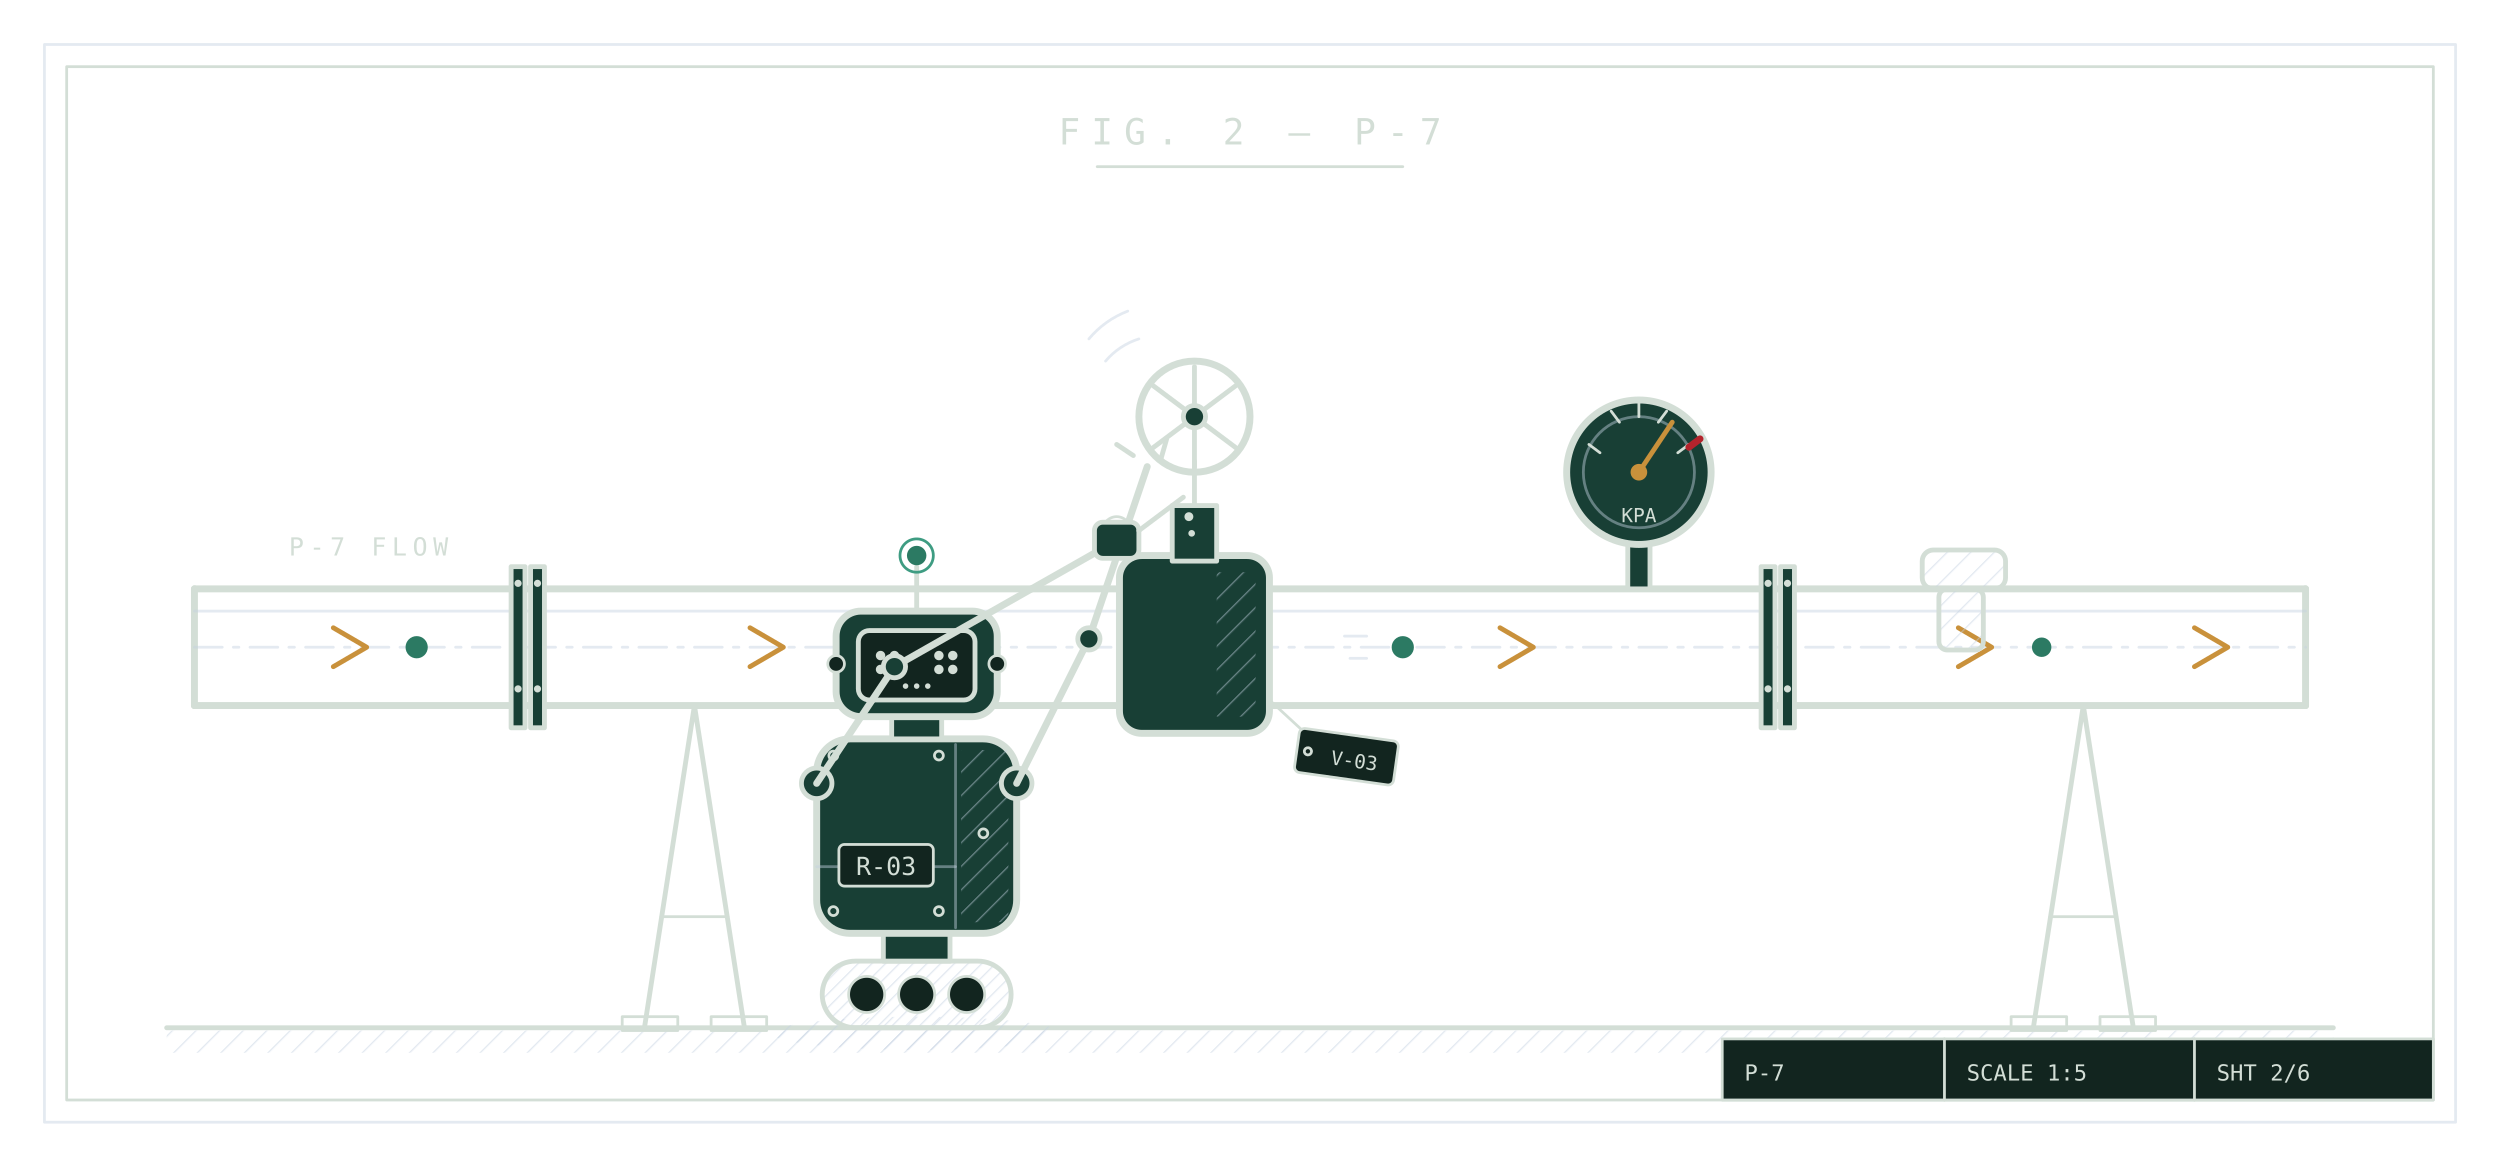
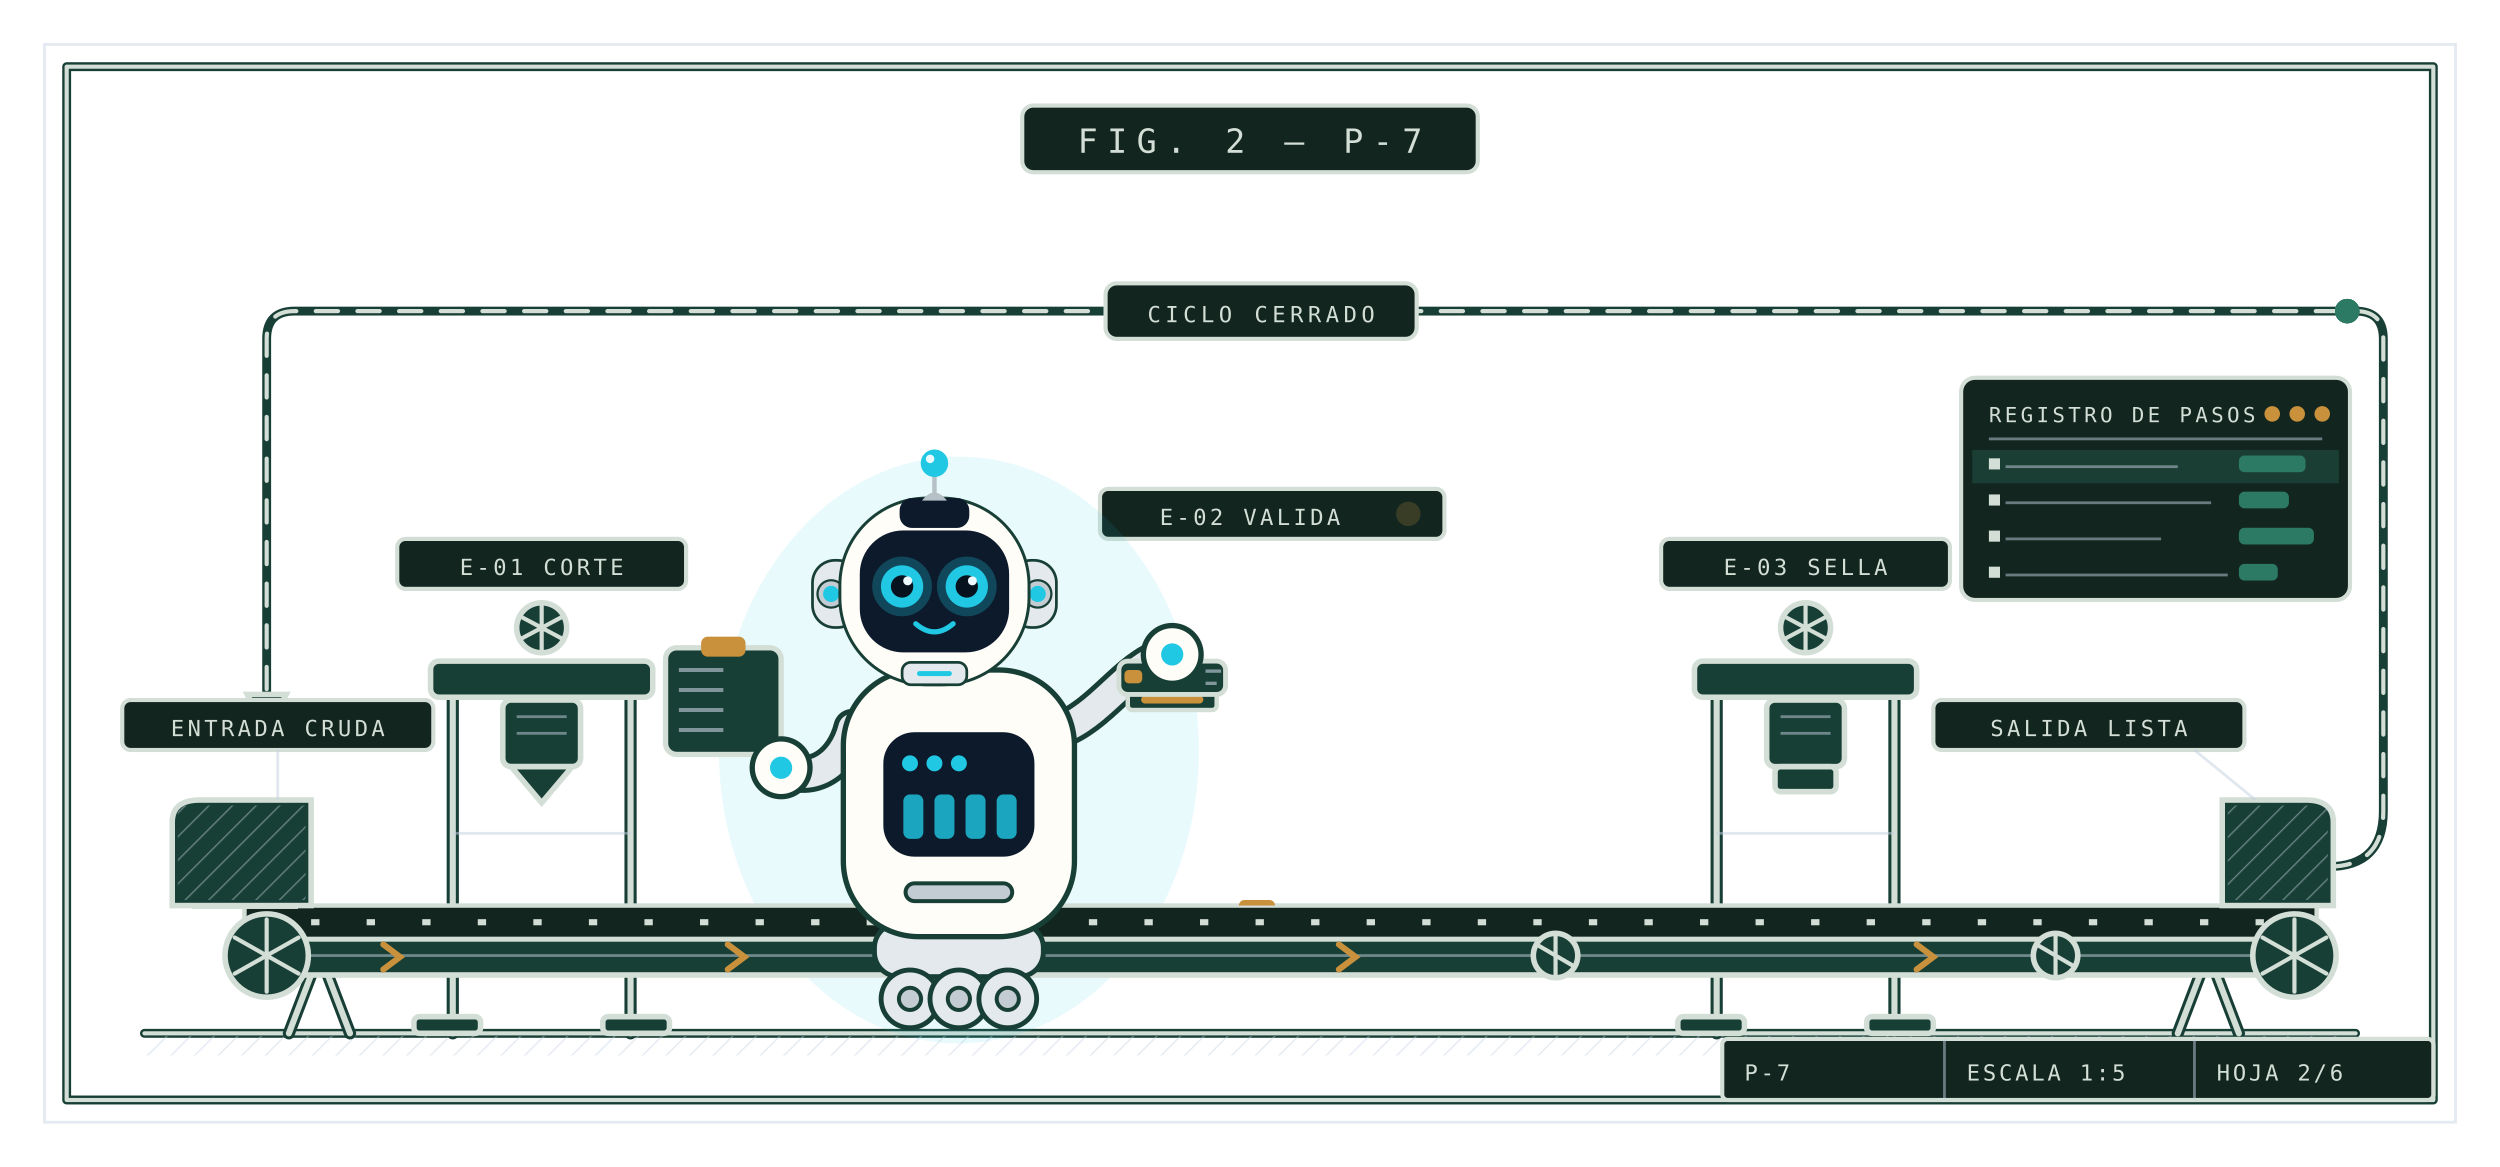
<svg xmlns="http://www.w3.org/2000/svg" viewBox="0 0 900 420">
  <style>
-     @keyframes p7-pulse{0%,100%{opacity:.35}50%{opacity:1}}
-     @keyframes p7-flow{0%{transform:translateX(0);opacity:0}12%{opacity:1}84%{opacity:1}100%{transform:translateX(58px);opacity:0}}
-     @keyframes p7-spin{to{transform:rotate(360deg)}}
-     @keyframes p7-wobble{0%,100%{transform:rotate(-6deg)}50%{transform:rotate(6deg)}}
-     .ill-live{animation:p7-pulse 2.4s ease-in-out infinite}
-     .p7-dot{animation:p7-flow 4.5s linear infinite}
-     .p7-d2{animation-delay:1.1s}
-     .p7-d3{animation-delay:2.2s}
-     .p7-d4{animation-delay:3.4s}
-     .p7-wheel{transform-box:fill-box;transform-origin:50% 50%;animation:p7-spin 10s linear infinite}
-     .p7-needle{transform-box:fill-box;transform-origin:0% 100%;animation:p7-wobble 2.8s ease-in-out infinite}
-     @media (prefers-reduced-motion: reduce){*{animation:none !important}}
+     .t{font-family:ui-monospace,'IBM Plex Mono',Menlo,monospace;fill:#D3DED6;stroke:none}
+     .mass{fill:#183F35;stroke:#D3DED6;stroke-width:2}
+     .deep{fill:#12251F;stroke:#D3DED6;stroke-width:1.5}
+     .od{fill:none;stroke:#183F35;stroke-linecap:round;stroke-linejoin:round}
+     .ol{fill:none;stroke:#D3DED6;stroke-linecap:round;stroke-linejoin:round}
+     .d4{stroke-width:6}  .l4{stroke-width:3.2}
+     .d3{stroke-width:4.4}.l3{stroke-width:2.2}
+     .d2{stroke-width:3.2}.l2{stroke-width:1.5}
+     .hair{fill:none;stroke:rgba(196,209,224,.5);stroke-width:1}
+     .ocre{fill:#C9913B}
+     .pc{fill:#12251F;stroke:#D3DED6;stroke-width:2}
+ 
+     .tread{fill:none;stroke:#D3DED6;stroke-width:2.2;stroke-dasharray:3 17;
+            animation:beltRun .432s linear infinite}
+     @keyframes beltRun{to{stroke-dashoffset:-20}}
+ 
+     .rollA{animation:spin 1.77s linear infinite}
+     .rollB{animation:spin 1.09s linear infinite}
+     .rollC{animation:spin 7s linear infinite}
+     .rollD{animation:spin 9s linear infinite reverse}
+     @keyframes spin{to{transform:rotate(360deg)}}
+ 
+     .pz{animation:pieceRun 16s linear infinite}
+     .p1{animation-delay:0s} .p2{animation-delay:-4s} .p4{animation-delay:-12s}
+     .p3{animation:pieceHold 16s linear infinite;animation-delay:-8s}
+     @keyframes pieceRun{
+       0%{transform:translateX(0);opacity:0}
+       3%{opacity:1}
+       95%{opacity:1}
+       99%,100%{transform:translateX(740px);opacity:0}
+     }
+     @keyframes pieceHold{
+       0%{transform:translate(0px,0px);opacity:0}
+       3%{opacity:1}
+       45.9%,60%{transform:translate(340px,0px);opacity:1}
+       66%{transform:translate(346px,-34px);opacity:0}
+       100%{transform:translate(346px,-34px);opacity:0}
+     }
+ 
+     .st{opacity:0;animation-duration:16s;animation-iteration-count:infinite;
+         animation-timing-function:linear}
+     .sA{opacity:1;animation-name:kA} .sB{animation-name:kB}
+     .sC{animation-name:kC} .sD{animation-name:kD} .sE{animation-name:kE}
+     .p1 .st{animation-delay:0s} .p2 .st{animation-delay:-4s}
+     .p3 .st{animation-delay:-8s} .p4 .st{animation-delay:-12s}
+     @keyframes kA{0%,14.1%{opacity:1} 14.3%,100%{opacity:0}}
+     @keyframes kB{0%,14.1%{opacity:0} 14.3%,45.8%{opacity:1} 46%,100%{opacity:0}}
+     @keyframes kC{0%,45.8%{opacity:0} 46%,75.5%{opacity:1} 75.7%,100%{opacity:0}}
+     @keyframes kD{0%,75.5%{opacity:0} 75.7%,100%{opacity:1}}
+     @keyframes kE{0%,45.8%{opacity:0} 46%,100%{opacity:1}}
+ 
+     .head1{animation:stnPress 4s cubic-bezier(.35,0,.2,1) infinite;animation-delay:1.07s}
+     @keyframes stnPress{
+       0%,18%{transform:translateY(0)}
+       27%{transform:translateY(10px)}
+       34%{transform:translateY(10px)}
+       48%,100%{transform:translateY(0)}
+     }
+     .head3{animation:stn3Press 16s cubic-bezier(.35,0,.2,1) infinite;animation-delay:-.392s}
+     @keyframes stn3Press{
+       0%{transform:translateY(0)}
+       2.2%{transform:translateY(10px)}
+       3.9%{transform:translateY(10px)}
+       6.5%,48.7%{transform:translateY(0)}
+       52.2%{transform:translateY(10px)}
+       53.9%{transform:translateY(10px)}
+       56.5%,73.7%{transform:translateY(0)}
+       77.2%{transform:translateY(10px)}
+       78.9%{transform:translateY(10px)}
+       81.5%,100%{transform:translateY(0)}
+     }
+ 
+     .flash{opacity:0;transform-origin:430px 302px;
+            animation:kFlash 4s ease-out infinite;animation-delay:2.14s}
+     @keyframes kFlash{
+       0%,26%{opacity:0;transform:scale(.45)}
+       30%{opacity:.95;transform:scale(.8)}
+       48%,100%{opacity:0;transform:scale(1.35)}
+     }
+ 
+     .paddle{transform:translateY(28px);animation:kPad 16s cubic-bezier(.4,0,.2,1) infinite;
+             animation-delay:-8s}
+     @keyframes kPad{
+       0%,42%{transform:translateY(28px)}
+       46%,62%{transform:translateY(0)}
+       67%,100%{transform:translateY(28px)}
+     }
+     .beacon{animation:kBeacon 16s ease-in-out infinite;animation-delay:-8s;opacity:.22}
+     @keyframes kBeacon{0%,42%{opacity:.22} 46%,62%{opacity:1} 68%,100%{opacity:.22}}
+     .holdtag{opacity:0;animation:kHold 16s ease-in-out infinite;animation-delay:-8s}
+     @keyframes kHold{0%,44%{opacity:0} 47%,62%{opacity:1} 66%,100%{opacity:0}}
+ 
+     .ldot{animation:kLoop 9s linear infinite}
+     .ld2{animation-delay:-3s} .ld3{animation-delay:-6s}
+     @keyframes kLoop{
+       0%{transform:translateX(0);opacity:0} 5%{opacity:1}
+       92%{opacity:1} 100%{transform:translateX(-735px);opacity:0}
+     }
+ 
+     .scan{animation:kScan 8s steps(1,end) infinite;opacity:.3}
+     @keyframes kScan{
+       0%,24%{transform:translateY(0)} 25%,49%{transform:translateY(13px)}
+       50%,74%{transform:translateY(26px)} 75%,100%{transform:translateY(39px)}
+     }
+     .pled{fill:#C9913B;animation:kLed 2.6s ease-in-out infinite}
+     .pled2{animation-delay:.4s} .pled3{animation-delay:.8s}
+     @keyframes kLed{0%,100%{opacity:.25} 50%{opacity:1}}
+     .chev{stroke:#C9913B;stroke-width:2.2;fill:none;stroke-linecap:round;
+           animation:kChev 2.2s ease-in-out infinite}
+     .cv2{animation-delay:.35s} .cv3{animation-delay:.7s} .cv4{animation-delay:1.05s}
+     @keyframes kChev{0%,100%{opacity:.3} 45%{opacity:1}}
+ 
+     .b-cyan{fill:#20C8E4}
+     .b-shell{fill:#FFFDF8;stroke:#183F35;stroke-width:2.4}
+     .b-screen{fill:#0C1A2B}
+     .b-metal{fill:#E3E9EC;stroke:#183F35;stroke-width:2.2}
+     .b-ring{fill:#C2CCD2;stroke:#183F35;stroke-width:1.8}
+     .b-limb-o{fill:none;stroke:#183F35;stroke-width:17;stroke-linecap:round}
+     .b-limb-i{fill:none;stroke:#E3E9EC;stroke-width:12.5;stroke-linecap:round}
+     .b-float{animation:bFloat 5.6s ease-in-out infinite}
+     @keyframes bFloat{0%,100%{transform:translateY(0)}50%{transform:translateY(-6px)}}
+     .b-aura{fill:#20C8E4;opacity:.10;transform-origin:120px 140px;
+             animation:bBreathe 4.6s ease-in-out infinite}
+     @keyframes bBreathe{0%,100%{opacity:.07;transform:scale(1)}50%{opacity:.15;transform:scale(1.04)}}
+     .b-ballglow{fill:#20C8E4;opacity:.4;transform-origin:120px 11px;
+                 animation:bPing 2.2s ease-out infinite}
+     @keyframes bPing{0%{transform:scale(.65);opacity:.6}70%,100%{transform:scale(1.8);opacity:0}}
+     .b-eyeL,.b-eyeR{animation:bBlink 4.2s ease-in-out infinite}
+     .b-eyeL{transform-origin:94px 66px}
+     .b-eyeR{transform-origin:124px 66px;animation-delay:.06s}
+     @keyframes bBlink{0%,45%,100%{transform:scaleY(1)}48%,51%{transform:scaleY(.12)}}
+     .b-glowL,.b-glowR{fill:#20C8E4;opacity:.26;animation:bBreathe 3s ease-in-out infinite}
+     .b-glowL{transform-origin:94px 66px}
+     .b-glowR{transform-origin:124px 66px}
+     .b-led{fill:#20C8E4;animation:bLed 2.4s ease-in-out infinite}
+     .b-led-2{animation-delay:.35s} .b-led-3{animation-delay:.7s}
+     @keyframes bLed{0%,100%{opacity:.25}50%{opacity:1}}
+     .b-bar{fill:#20C8E4;opacity:.8;animation:bBar 3.2s ease-in-out infinite}
+     .b-bar-1{transform-origin:99px 180px}
+     .b-bar-2{transform-origin:113px 180px;animation-delay:.4s}
+     .b-bar-3{transform-origin:127px 180px;animation-delay:.8s}
+     .b-bar-4{transform-origin:141px 180px;animation-delay:1.2s}
+     @keyframes bBar{0%,100%{transform:scaleY(.35)}50%{transform:scaleY(1)}}
+     .b-wheel{animation:bWheel 5.6s ease-in-out infinite}
+     @keyframes bWheel{0%,100%{transform:translateY(0)}50%{transform:translateY(-3px)}}
+ 
+     /* brazo izquierdo: levanta la tablilla de registro y la baja, 7s */
+     .b-armL{transform-origin:72px 130px;animation:bArmL 7s ease-in-out infinite}
+     @keyframes bArmL{0%,100%{transform:rotate(0deg)} 46%,58%{transform:rotate(16deg)}}
+ 
+     /* brazo derecho: baja la mano hasta la pieza, sella y sube.
+        El giro real es de 38 grados sobre el hombro (168,130): la mano
+        recorre 37 px locales. El cabezal .b-tool contragira los mismos
+        38 grados sobre su propio pivote (216,97), asi el sellador viaja
+        por el arco pero llega SIEMPRE aplomado sobre la pieza.        */
+     .b-armP{transform-origin:168px 130px;
+             animation:botPress 4s cubic-bezier(.35,0,.2,1) infinite;animation-delay:1.24s}
+     @keyframes botPress{
+       0%,26%{transform:rotate(0deg)}
+       46%,53%{transform:rotate(38deg)}
+       74%,100%{transform:rotate(0deg)}
+     }
+     .b-tool{transform-origin:216px 97px;
+             animation:botTool 4s cubic-bezier(.35,0,.2,1) infinite;animation-delay:1.24s}
+     @keyframes botTool{
+       0%,26%{transform:rotate(0deg)}
+       46%,53%{transform:rotate(-38deg)}
+       74%,100%{transform:rotate(0deg)}
+     }
+     .b-ram{animation:botRam 4s cubic-bezier(.35,0,.2,1) infinite;animation-delay:1.24s}
+     @keyframes botRam{
+       0%,45%{transform:translateY(0)}
+       49%,52%{transform:translateY(12px)}
+       57%,100%{transform:translateY(0)}
+     }
+ 
+     /* bitacora del robot: una marca por pieza sellada, se llena en 16s */
+     .tick{fill:none;stroke:#D3DED6;stroke-width:2.6;stroke-linecap:round;
+           stroke-linejoin:round;opacity:0;animation-duration:16s;
+           animation-iteration-count:infinite;animation-timing-function:linear}
+     .tkx{stroke:#C9913B}
+     .tk1{animation-name:kTk1} .tk2{animation-name:kTk2}
+     .tk3{animation-name:kTk3} .tk4{animation-name:kTk4}
+     @keyframes kTk1{0%,20.4%{opacity:0} 20.6%,100%{opacity:1}}
+     @keyframes kTk2{0%,45.4%{opacity:0} 45.6%,100%{opacity:1}}
+     @keyframes kTk3{0%,70.4%{opacity:0} 70.6%,100%{opacity:1}}
+     @keyframes kTk4{0%,95.4%{opacity:0} 95.6%,100%{opacity:1}}
+ 
+     @media (prefers-reduced-motion: reduce){
+       *{animation:none !important}
+       .p1{transform:translateX(60px)}
+       .p2{transform:translateX(185px)}
+       .p3{transform:translateX(340px)}
+       .p4{transform:translateX(610px)}
+       .p2 .sA{opacity:0} .p2 .sB{opacity:1}
+       .p3 .sA{opacity:0} .p3 .sE{opacity:1}
+       .p4 .sA{opacity:0} .p4 .sD{opacity:1} .p4 .st{opacity:1}
+       .paddle{transform:translateY(0)}
+       .holdtag{opacity:1}
+       .beacon{opacity:1}
+       .tick{opacity:1}
+     }
  </style>
  <defs>
-     <pattern id="bH" patternUnits="userSpaceOnUse" width="6" height="6" patternTransform="rotate(45)">
+     <pattern id="hz" patternUnits="userSpaceOnUse" width="6" height="6" patternTransform="rotate(45)">
      <line x1="0" y1="0" x2="0" y2="6" stroke="rgba(196,209,224,.45)" stroke-width="1" />
    </pattern>
-     <pattern id="bHd" patternUnits="userSpaceOnUse" width="3.5" height="3.5" patternTransform="rotate(45)">
-       <line x1="0" y1="0" x2="0" y2="3.5" stroke="rgba(196,209,224,.45)" stroke-width="1" />
-     </pattern>
-     <g id="bBot" stroke="#d3ded6" fill="none" stroke-linecap="round" stroke-linejoin="round">
-       <rect x="-34" y="-24" width="68" height="24" rx="12" fill="url(#bHd)" stroke-width="1.75" />
-       <circle cx="-18" cy="-12" r="6.5" fill="#12251f" stroke-width="1" />
-       <circle cx="0" cy="-12" r="6.5" fill="#12251f" stroke-width="1" />
-       <circle cx="18" cy="-12" r="6.5" fill="#12251f" stroke-width="1" />
-       <rect x="-12" y="-34" width="24" height="10" fill="#183f35" stroke-width="1.75" />
-       <rect x="-36" y="-104" width="72" height="70" rx="12" fill="#183f35" stroke-width="2.5" class="ill-draw" />
-       <rect x="16" y="-100" width="17" height="62" fill="url(#bH)" stroke="none" />
-       <path d="M14 -102 V-36" stroke="rgba(196,209,224,.45)" stroke-width="1" />
-       <path d="M-36 -58 H14" stroke="rgba(196,209,224,.45)" stroke-width="1" />
-       <circle cx="-30" cy="-98" r="1.6" stroke-width="1" />
-       <circle cx="-30" cy="-42" r="1.6" stroke-width="1" />
-       <circle cx="8" cy="-98" r="1.6" stroke-width="1" />
-       <circle cx="8" cy="-42" r="1.6" stroke-width="1" />
-       <circle cx="24" cy="-70" r="1.6" stroke-width="1" />
-       <rect x="-28" y="-66" width="34" height="15" rx="2" fill="#12251f" stroke-width="1" />
-       <rect x="-9" y="-114" width="18" height="10" fill="#183f35" stroke-width="1.75" />
-       <rect x="-29" y="-150" width="58" height="38" rx="9" fill="#183f35" stroke-width="2.5" class="ill-draw" />
-       <rect x="-21" y="-143" width="42" height="25" rx="4" fill="#12251f" stroke-width="1.75" />
-       <g fill="#d3ded6" stroke="none">
-         <circle cx="-13" cy="-134" r="1.7" />
-         <circle cx="-8" cy="-134" r="1.7" />
-         <circle cx="-13" cy="-129" r="1.7" />
-         <circle cx="-8" cy="-129" r="1.7" />
-         <circle cx="8" cy="-134" r="1.7" />
-         <circle cx="13" cy="-134" r="1.7" />
-         <circle cx="8" cy="-129" r="1.7" />
-         <circle cx="13" cy="-129" r="1.7" />
-         <circle cx="-4" cy="-123" r="1" />
-         <circle cx="0" cy="-123" r="1" />
-         <circle cx="4" cy="-123" r="1" />
-       </g>
-       <circle cx="-29" cy="-131" r="3" fill="#12251f" stroke-width="1" />
-       <circle cx="29" cy="-131" r="3" fill="#12251f" stroke-width="1" />
-       <path d="M0 -150 V-166" stroke-width="1.75" />
-       <circle cx="0" cy="-170" r="6" stroke="#3e9c82" stroke-width="1" class="ill-live" />
-       <circle cx="0" cy="-170" r="3.5" fill="#2C7A63" stroke="none" class="ill-live" />
-       <circle cx="-36" cy="-88" r="5.5" fill="#183f35" stroke-width="1.75" />
-       <circle cx="36" cy="-88" r="5.5" fill="#183f35" stroke-width="1.75" />
+     <clipPath id="overBelt">
+       <rect x="436" y="180" width="34" height="146" />
+     </clipPath>
+     <clipPath id="panelClip">
+       <rect x="707" y="159" width="138" height="55" />
+     </clipPath>
+     <g id="pcA">
+       <path class="pc" d="M-18 0 L-21 -13 L-16 -24 L-5 -31 L8 -30 L18 -21 L19 -8 L15 0 Z" />
+       <path class="hair" d="M-12 -5 L-6 -18 M2 -4 L10 -20 M-16 -16 L-8 -25" />
+     </g>
+     <g id="pcB">
+       <path class="pc" d="M-17 0 V-24 L-10 -31 H17 V0 Z" />
+       <path class="hair" d="M-17 -9 H17 M-17 -19 H13" />
+     </g>
+     <g id="pcC">
+       <path class="pc" d="M-17 0 V-24 L-10 -31 H17 V0 Z" />
+       <rect class="ocre" x="-9" y="-27" width="22" height="7" rx="2" />
+       <path class="hair" d="M-17 -11 H17" />
+       <circle cx="11" cy="-6" r="2.6" fill="#2C7A63" />
+     </g>
+     <g id="pcD">
+       <path class="pc" d="M-17 0 V-24 L-10 -31 H17 V0 Z" />
+       <rect class="ocre" x="-9" y="-27" width="22" height="7" rx="2" />
+       <rect x="-13" y="-17" width="26" height="12" rx="2" fill="#D3DED6" />
+       <path d="M-7 -11.4 l3.8 3.8 l7 -8.2" fill="none" stroke="#183F35" stroke-width="2.6" stroke-linecap="round" stroke-linejoin="round" />
+     </g>
+     <g id="pcE">
+       <path class="pc" d="M-17 0 V-24 L-10 -31 H17 V0 Z" />
+       <rect class="ocre" x="-9" y="-27" width="22" height="7" rx="2" />
+       <path d="M-8 -17 L8 -5 M8 -17 L-8 -5" fill="none" stroke="#C9913B" stroke-width="3" stroke-linecap="round" />
+     </g>
+     <g id="gantry">
+       <path class="od d3" d="M-32 250 V372 M32 250 V372" />
+       <path class="ol l3" d="M-32 250 V372 M32 250 V372" />
+       <rect class="mass" x="-40" y="238" width="80" height="13" rx="3" />
+       <rect class="mass" x="-46" y="366" width="24" height="6" rx="2" />
+       <rect class="mass" x="22" y="366" width="24" height="6" rx="2" />
+       <path class="hair" d="M-32 300 H32 M-32 330 H32" />
    </g>
  </defs>
-   <g stroke="#d3ded6" fill="none" stroke-linecap="round" stroke-linejoin="round">
-     <rect x="16" y="16" width="868" height="388" stroke="rgba(196,209,224,.45)" stroke-width="1" />
-     <rect x="24" y="24" width="852" height="372" stroke-width="1" />
-     <text x="450" y="52" text-anchor="middle" font-family="IBM Plex Mono, monospace" font-size="13" letter-spacing="4" fill="#d3ded6" stroke="none">FIG. 2 — P-7</text>
-     <path d="M395 60 H505" stroke-width="1" />
-     <path d="M60 370 H840" stroke-width="1.75" />
-     <rect x="60" y="371" width="780" height="8" fill="url(#bH)" stroke="none" />
-     <ellipse cx="330" cy="372" rx="52" ry="6" fill="url(#bH)" stroke="none" />
-     <path d="M250 254 L232 370 M250 254 L268 370" stroke-width="1.75" />
-     <path d="M238 330 H262" stroke-width="1" />
-     <rect x="224" y="366" width="20" height="5" stroke-width="1" />
-     <rect x="256" y="366" width="20" height="5" stroke-width="1" />
-     <path d="M750 254 L732 370 M750 254 L768 370" stroke-width="1.75" />
-     <path d="M738 330 H762" stroke-width="1" />
-     <rect x="724" y="366" width="20" height="5" stroke-width="1" />
-     <rect x="756" y="366" width="20" height="5" stroke-width="1" />
-     <path d="M70 212 H830" stroke-width="2.5" class="ill-draw" />
-     <path d="M70 254 H830" stroke-width="2.5" class="ill-draw" />
-     <path d="M70 212 V254 M830 212 V254" stroke-width="2.5" />
-     <path d="M70 220 H830" stroke="rgba(196,209,224,.45)" stroke-width="1" />
-     <path d="M70 233 H830" stroke="rgba(196,209,224,.45)" stroke-width="1" stroke-dasharray="10 4 2 4" />
-     <rect x="184" y="204" width="5" height="58" fill="#183f35" stroke-width="1.75" />
-     <rect x="191" y="204" width="5" height="58" fill="#183f35" stroke-width="1.75" />
-     <circle cx="186.5" cy="210" r="1.3" fill="#d3ded6" stroke="none" />
-     <circle cx="186.5" cy="248" r="1.3" fill="#d3ded6" stroke="none" />
-     <circle cx="193.5" cy="210" r="1.3" fill="#d3ded6" stroke="none" />
-     <circle cx="193.5" cy="248" r="1.3" fill="#d3ded6" stroke="none" />
-     <rect x="634" y="204" width="5" height="58" fill="#183f35" stroke-width="1.75" />
-     <rect x="641" y="204" width="5" height="58" fill="#183f35" stroke-width="1.75" />
-     <circle cx="636.5" cy="210" r="1.3" fill="#d3ded6" stroke="none" />
-     <circle cx="636.5" cy="248" r="1.3" fill="#d3ded6" stroke="none" />
-     <circle cx="643.5" cy="210" r="1.3" fill="#d3ded6" stroke="none" />
-     <circle cx="643.5" cy="248" r="1.3" fill="#d3ded6" stroke="none" />
-     <g stroke="#c9913b" stroke-width="1.75">
-       <path d="M120 226 l12 7 -12 7" />
-       <path d="M270 226 l12 7 -12 7" />
-       <path d="M540 226 l12 7 -12 7" />
-       <path d="M705 226 l12 7 -12 7" />
-       <path d="M790 226 l12 7 -12 7" />
-     </g>
-     <text x="104" y="200" font-family="IBM Plex Mono, monospace" font-size="9" letter-spacing="2" fill="#d3ded6" stroke="none">P-7 FLOW</text>
-     <circle cx="150" cy="233" r="4" fill="#2C7A63" stroke="none" class="p7-dot" />
-     <circle cx="315" cy="233" r="3.5" fill="#2C7A63" stroke="none" class="p7-dot p7-d2" />
-     <circle cx="505" cy="233" r="4" fill="#2C7A63" stroke="none" class="p7-dot p7-d3" />
-     <circle cx="735" cy="233" r="3.5" fill="#2C7A63" stroke="none" class="p7-dot p7-d4" />
-     <path d="M492 229 h-8 M492 237 h-6" stroke="rgba(196,209,224,.45)" stroke-width="1" />
-     <rect x="692" y="198" width="30" height="14" rx="4" fill="url(#bH)" stroke-width="1.75" />
-     <rect x="698" y="212" width="16" height="22" rx="3" fill="url(#bH)" stroke-width="1.75" />
-     <rect x="403" y="200" width="54" height="64" rx="8" fill="#183f35" stroke-width="2.5" class="ill-draw" />
-     <rect x="438" y="206" width="14" height="52" fill="url(#bH)" stroke="none" />
-     <rect x="422" y="182" width="16" height="20" fill="#183f35" stroke-width="1.75" />
-     <path d="M430 182 V166" stroke-width="1.75" />
-     <g class="p7-wheel">
-       <circle cx="430" cy="150" r="20" stroke-width="2.5" class="ill-draw" />
-       <path d="M430 132 V168 M414 162 L446 138 M414 138 L446 162" stroke-width="1.75" />
-       <circle cx="430" cy="150" r="4" fill="#183f35" stroke-width="1.75" />
-     </g>
-     <path d="M457 252 L470 264" stroke-width="1" />
-     <g transform="translate(468,262) rotate(8)">
-       <rect x="0" y="0" width="36" height="16" rx="2" fill="#12251f" stroke-width="1" />
-       <circle cx="4" cy="8" r="1.3" stroke-width="1" />
-       <text x="21" y="11.5" text-anchor="middle" font-family="IBM Plex Mono, monospace" font-size="7" fill="#d3ded6" stroke="none">V-03</text>
-     </g>
-     <rect x="586" y="196" width="8" height="16" fill="#183f35" stroke-width="1.75" />
-     <circle cx="590" cy="170" r="26" fill="#183f35" stroke-width="2.5" class="ill-draw" />
-     <circle cx="590" cy="170" r="20" stroke="rgba(196,209,224,.45)" stroke-width="1" />
-     <path d="M572 160 L576 163 M580 148 L583 152 M590 144 V150 M600 148 L597 152 M608 160 L604 163" stroke-width="1" />
-     <path d="M612 158 L608 161" stroke="#B4232C" stroke-width="2.5" />
-     <path class="p7-needle" d="M590 170 L602 152" stroke="#c9913b" stroke-width="1.75" />
-     <circle cx="590" cy="170" r="3" fill="#c9913b" stroke="none" />
-     <text x="590" y="188" text-anchor="middle" font-family="IBM Plex Mono, monospace" font-size="7" fill="#d3ded6" stroke="none">KPA</text>
-     <use href="#bBot" transform="translate(330,370)" />
-     <text x="319" y="315" text-anchor="middle" font-family="IBM Plex Mono, monospace" font-size="9" fill="#d3ded6" stroke="none">R-03</text>
-     <path d="M366 282 L392 230 L413 168" stroke-width="2.5" />
-     <circle cx="392" cy="230" r="4" fill="#183f35" stroke-width="1.75" />
-     <path d="M408 164 l-6 -4 M418 165 l2 -7" stroke-width="1.75" />
-     <path d="M398 130 a26 26 0 0 1 12 -8 M392 122 a34 34 0 0 1 14 -10" stroke="rgba(196,209,224,.45)" stroke-width="1" />
-     <path d="M294 282 L322 240 L396 198" stroke-width="2.5" />
-     <circle cx="322" cy="240" r="4" fill="#183f35" stroke-width="1.75" />
-     <rect x="394" y="188" width="16" height="13" rx="3" fill="#183f35" stroke-width="1.75" />
-     <path d="M398 188 a5 5 0 0 1 8 0" stroke-width="1" />
-     <path d="M410 191 L426 179" stroke-width="1.75" />
-     <circle cx="428" cy="186" r="1.6" fill="#d3ded6" stroke="none" />
-     <circle cx="429" cy="192" r="1.2" fill="#d3ded6" stroke="none" />
-     <rect x="620" y="374" width="256" height="22" fill="#12251f" stroke-width="1" />
-     <path d="M700 374 V396 M790 374 V396" stroke-width="1" />
-     <text x="628" y="389" font-family="IBM Plex Mono, monospace" font-size="8" fill="#d3ded6" stroke="none">P-7</text>
-     <text x="708" y="389" font-family="IBM Plex Mono, monospace" font-size="8" fill="#d3ded6" stroke="none">SCALE 1:5</text>
-     <text x="798" y="389" font-family="IBM Plex Mono, monospace" font-size="8" fill="#d3ded6" stroke="none">SHT 2/6</text>
-   </g>
+   <g class="od d2">
+     <rect x="24" y="24" width="852" height="372" />
+   </g>
+   <g class="ol l2">
+     <rect x="24" y="24" width="852" height="372" />
+   </g>
+   <rect x="16" y="16" width="868" height="388" fill="none" stroke="rgba(196,209,224,.45)" stroke-width="1" />
+   <rect class="deep" x="368" y="38" width="164" height="24" rx="4" />
+   <text class="t" x="450" y="55" text-anchor="middle" font-size="12" letter-spacing="3.4">FIG. 2 — P-7</text>
+   <g class="od d2">
+     <path d="M838 312 Q858 312 858 292 V122 Q858 112 848 112 L106 112 Q96 112 96 122 V252" />
+   </g>
+   <g class="ol l2" stroke-dasharray="8 7">
+     <path d="M838 312 Q858 312 858 292 V122 Q858 112 848 112 L106 112 Q96 112 96 122 V252" />
+   </g>
+   <path class="mass" d="M96 264 L89 250 H103 Z" />
+   <circle class="ldot" cx="845" cy="112" r="4.4" fill="#2C7A63" />
+   <circle class="ldot ld2" cx="845" cy="112" r="4.4" fill="#2C7A63" />
+   <circle class="ldot ld3" cx="845" cy="112" r="4.4" fill="#2C7A63" />
+   <rect class="deep" x="398" y="102" width="112" height="20" rx="4" />
+   <text class="t" x="454" y="116" text-anchor="middle" font-size="8" letter-spacing="1.6">CICLO CERRADO</text>
+   <g>
+     <rect class="deep" x="706" y="136" width="140" height="80" rx="5" />
+     <text class="t" x="716" y="152" font-size="7.5" letter-spacing="1.2">REGISTRO DE PASOS</text>
+     <path class="hair" d="M716 158 H836" />
+     <g clip-path="url(#panelClip)">
+       <rect class="scan" x="710" y="162" width="132" height="12" fill="#2C7A63" />
+     </g>
+     <g class="hair">
+       <path d="M722 168 H784 M722 181 H796 M722 194 H778 M722 207 H802" />
+     </g>
+     <g fill="#D3DED6">
+       <rect x="716" y="165" width="4" height="4" />
+       <rect x="716" y="178" width="4" height="4" />
+       <rect x="716" y="191" width="4" height="4" />
+       <rect x="716" y="204" width="4" height="4" />
+     </g>
+     <g fill="#2C7A63">
+       <rect x="806" y="164" width="24" height="6" rx="2" />
+       <rect x="806" y="177" width="18" height="6" rx="2" />
+       <rect x="806" y="190" width="27" height="6" rx="2" />
+       <rect x="806" y="203" width="14" height="6" rx="2" />
+     </g>
+     <circle class="pled" cx="818" cy="149" r="2.8" />
+     <circle class="pled pled2" cx="827" cy="149" r="2.8" />
+     <circle class="pled pled3" cx="836" cy="149" r="2.8" />
+   </g>
+   <g class="od d2">
+     <path d="M52 372 H848" />
+   </g>
+   <g class="ol l2">
+     <path d="M52 372 H848" />
+   </g>
+   <rect x="52" y="373" width="796" height="7" fill="url(#hz)" />
+   <use href="#gantry" transform="translate(195,0)" />
+   <g class="head1">
+     <rect class="mass" x="181" y="252" width="28" height="24" rx="3" />
+     <path class="mass" d="M184 276 H206 L195 289 Z" />
+     <path class="hair" d="M186 258 H204 M186 264 H204" />
+   </g>
+   <g class="rollD" style="transform-origin:195px 226px">
+     <circle class="mass" cx="195" cy="226" r="9" />
+     <path class="ol l2" d="M195 218 V234 M187.5 222 L202.5 230 M187.5 230 L202.5 222" />
+   </g>
+   <rect class="deep" x="143" y="194" width="104" height="18" rx="3" />
+   <text class="t" x="195" y="207" text-anchor="middle" font-size="8" letter-spacing="1.2">E-01 CORTE</text>
+   <use href="#gantry" transform="translate(650,0)" />
+   <g class="head3">
+     <rect class="mass" x="636" y="252" width="28" height="24" rx="3" />
+     <rect class="mass" x="639" y="276" width="22" height="9" rx="2" />
+     <path class="hair" d="M641 258 H659 M641 264 H659" />
+   </g>
+   <g class="rollC" style="transform-origin:650px 226px">
+     <circle class="mass" cx="650" cy="226" r="9" />
+     <path class="ol l2" d="M650 218 V234 M642.5 222 L657.5 230 M642.5 230 L657.5 222" />
+   </g>
+   <rect class="deep" x="598" y="194" width="104" height="18" rx="3" />
+   <text class="t" x="650" y="207" text-anchor="middle" font-size="8" letter-spacing="1.2">E-03 SELLA</text>
+   <rect class="deep" x="396" y="176" width="124" height="18" rx="3" />
+   <text class="t" x="450" y="189" text-anchor="middle" font-size="8" letter-spacing="1.2">E-02 VALIDA</text>
+   <circle class="beacon" cx="507" cy="185" r="4.4" fill="#C9913B" />
+   <g transform="translate(249.2 158) scale(0.8)">
+     <g class="b-float">
+       <ellipse class="b-aura" cx="120" cy="140" rx="108" ry="132" />
+     </g>
+   </g>
+   <g class="od d3">
+     <path d="M112 351 L104 372 M118 351 L126 372 M792 351 L784 372 M798 351 L806 372" />
+   </g>
+   <g class="ol l3">
+     <path d="M112 351 L104 372 M118 351 L126 372 M792 351 L784 372 M798 351 L806 372" />
+   </g>
+   <rect class="mass" x="84" y="338" width="754" height="13" rx="3" />
+   <rect x="88" y="326" width="746" height="12" fill="#12251F" stroke="#D3DED6" stroke-width="1.6" />
+   <path class="tread" d="M92 332 H830" />
+   <path class="hair" d="M84 344 H838" />
+   <g class="rollA" style="transform-origin:96px 344px">
+     <circle class="mass" cx="96" cy="344" r="15" />
+     <path class="ol l2" d="M96 331 V357 M84.5 337.5 L107.5 350.5 M84.5 350.5 L107.5 337.5" />
+   </g>
+   <g class="rollA" style="transform-origin:826px 344px">
+     <circle class="mass" cx="826" cy="344" r="15" />
+     <path class="ol l2" d="M826 331 V357 M814.5 337.5 L837.5 350.5 M814.5 350.5 L837.5 337.5" />
+   </g>
+   <g class="rollB" style="transform-origin:560px 344px">
+     <circle class="mass" cx="560" cy="344" r="8" />
+     <path class="ol l2" d="M560 337 V351 M554 340.5 L566 347.5" />
+   </g>
+   <g class="rollB" style="transform-origin:740px 344px">
+     <circle class="mass" cx="740" cy="344" r="8" />
+     <path class="ol l2" d="M740 337 V351 M734 340.5 L746 347.5" />
+   </g>
+   <g fill="none">
+     <path class="chev" d="M138 340 l6 4.5 -6 4.5" />
+     <path class="chev cv2" d="M262 340 l6 4.5 -6 4.5" />
+     <path class="chev cv3" d="M482 340 l6 4.5 -6 4.5" />
+     <path class="chev cv4" d="M690 340 l6 4.5 -6 4.5" />
+   </g>
+   <g transform="translate(90,326)">
+     <g class="pz p1">
+       <g transform="scale(1.1)">
+         <use class="st sA" href="#pcA" />
+         <use class="st sB" href="#pcB" />
+         <use class="st sC" href="#pcC" />
+         <use class="st sD" href="#pcD" />
+       </g>
+     </g>
+   </g>
+   <g transform="translate(90,326)">
+     <g class="pz p2">
+       <g transform="scale(1.1)">
+         <use class="st sA" href="#pcA" />
+         <use class="st sB" href="#pcB" />
+         <use class="st sC" href="#pcC" />
+         <use class="st sD" href="#pcD" />
+       </g>
+     </g>
+   </g>
+   <g transform="translate(90,326)">
+     <g class="pz p4">
+       <g transform="scale(1.1)">
+         <use class="st sA" href="#pcA" />
+         <use class="st sB" href="#pcB" />
+         <use class="st sC" href="#pcC" />
+         <use class="st sD" href="#pcD" />
+       </g>
+     </g>
+   </g>
+   <g transform="translate(90,326)">
+     <g class="p3">
+       <g transform="scale(1.1)">
+         <use class="st sA" href="#pcA" />
+         <use class="st sB" href="#pcB" />
+         <use class="st sE" href="#pcE" />
+       </g>
+     </g>
+   </g>
+   <g clip-path="url(#overBelt)">
+     <g class="paddle">
+       <rect class="mass" x="448" y="298" width="9" height="30" rx="2" />
+       <rect class="ocre" x="446" y="296" width="13" height="6" rx="2" />
+     </g>
+   </g>
+   <g class="holdtag">
+     <path class="hair" d="M462 300 H472" />
+     <rect class="deep" x="470" y="288" width="86" height="19" rx="3" />
+     <circle class="ocre" cx="481" cy="297.5" r="3.6" />
+     <text class="t" x="522" y="301" text-anchor="middle" font-size="7.5" letter-spacing="1">RETENIDA</text>
+   </g>
+   <path class="mass" d="M62 326 V296 Q62 288 72 288 H112 V326 Z" />
+   <rect x="64" y="290" width="46" height="34" fill="url(#hz)" />
+   <path class="mass" d="M840 326 V296 Q840 288 830 288 H800 V326 Z" />
+   <rect x="802" y="290" width="36" height="34" fill="url(#hz)" />
+   <g transform="translate(249.2 158) scale(0.8)">
+     <g class="b-float">
+       <g class="b-wheel">
+         <rect class="b-metal" x="82" y="218" width="76" height="24" rx="11" />
+         <circle class="b-metal" cx="98" cy="252" r="13" />
+         <circle class="b-metal" cx="120" cy="252" r="13" />
+         <circle class="b-metal" cx="142" cy="252" r="13" />
+         <circle class="b-ring" cx="98" cy="252" r="5" />
+         <circle class="b-ring" cx="120" cy="252" r="5" />
+         <circle class="b-ring" cx="142" cy="252" r="5" />
+       </g>
+       <g class="b-armL">
+         <rect x="-12" y="94" width="52" height="48" rx="5" fill="#183F35" stroke="#D3DED6" stroke-width="2.4" />
+         <rect x="4" y="89" width="20" height="9" rx="3" fill="#C9913B" />
+         <path d="M-6 104 H14 M-6 113 H14 M-6 122 H14 M-6 131 H14" fill="none" stroke="rgba(196,209,224,.6)" stroke-width="1.8" />
+         <path class="tick tk1" d="M18 103.5 l3.4 3.4 l7 -7.6" />
+         <path class="tick tk2" d="M18 112.5 l3.4 3.4 l7 -7.6" />
+         <path class="tick tk3" d="M18 121.5 l3.4 3.4 l7 -7.6" />
+         <path class="tick tkx tk4" d="M18 127 l8.5 8.5 M26.5 127 l-8.5 8.5" />
+         <path class="b-limb-o" d="M72 130 C68 146, 54 156, 40 148" />
+         <path class="b-limb-i" d="M72 130 C68 146, 54 156, 40 148" />
+         <circle class="b-shell" cx="40" cy="148" r="13" />
+         <circle class="b-cyan" cx="40" cy="148" r="5" />
+       </g>
+       <g class="b-armP">
+         <path class="b-limb-o" d="M168 130 C186 122, 198 100, 216 97" />
+         <path class="b-limb-i" d="M168 130 C186 122, 198 100, 216 97" />
+         <g class="b-tool">
+           <g class="b-ram">
+             <rect x="209" y="101" width="14" height="21" fill="#183F35" stroke="#D3DED6" stroke-width="1.8" />
+             <rect x="196" y="113" width="40" height="9" rx="2" fill="#183F35" stroke="#D3DED6" stroke-width="2" />
+             <rect x="202" y="115.5" width="28" height="3.6" rx="1.8" fill="#C9913B" />
+           </g>
+           <rect x="192" y="100" width="48" height="15" rx="4" fill="#183F35" stroke="#D3DED6" stroke-width="2.2" />
+           <rect x="194.5" y="104" width="8" height="6" rx="2" fill="#C9913B" />
+           <path d="M231 104.5 h7 M231 110 h5" fill="none" stroke="rgba(196,209,224,.6)" stroke-width="1.5" />
+         </g>
+         <circle class="b-shell" cx="216" cy="97" r="13" />
+         <circle class="b-cyan" cx="216" cy="97" r="5" />
+       </g>
+       <rect class="b-shell" x="68" y="104" width="104" height="120" rx="34" />
+       <rect class="b-screen" x="86" y="132" width="68" height="56" rx="14" />
+       <circle class="b-led" cx="98" cy="146" r="3.6" />
+       <circle class="b-led b-led-2" cx="109" cy="146" r="3.6" />
+       <circle class="b-led b-led-3" cx="120" cy="146" r="3.6" />
+       <rect class="b-bar b-bar-1" x="95" y="160" width="9" height="20" rx="3" />
+       <rect class="b-bar b-bar-2" x="109" y="160" width="9" height="20" rx="3" />
+       <rect class="b-bar b-bar-3" x="123" y="160" width="9" height="20" rx="3" />
+       <rect class="b-bar b-bar-4" x="137" y="160" width="9" height="20" rx="3" />
+       <rect class="b-ring" x="96" y="200" width="48" height="8" rx="4" />
+       <g transform="translate(53 2) scale(0.56)">
+         <rect class="b-metal" x="2" y="94" width="38" height="54" rx="18" />
+         <rect class="b-metal" x="160" y="94" width="38" height="54" rx="18" />
+         <circle class="b-ring" cx="17" cy="121" r="11" />
+         <circle class="b-ring" cx="183" cy="121" r="11" />
+         <circle class="b-cyan" cx="17" cy="121" r="6.5" />
+         <circle class="b-cyan" cx="183" cy="121" r="6.5" />
+         <rect class="b-shell" x="24" y="44" width="152" height="150" rx="70" />
+         <rect class="b-screen" x="72" y="44" width="56" height="24" rx="10" />
+         <path d="M90 46 q10 -13 20 0 z" fill="#B6C1C7" />
+         <line x1="100" y1="42" x2="100" y2="27" stroke="#B6C1C7" stroke-width="3.6" stroke-linecap="round" />
+         <circle class="b-ballglow" cx="100" cy="16" r="11" />
+         <circle class="b-cyan" cx="100" cy="16" r="11" />
+         <circle cx="96.5" cy="12.5" r="3.4" fill="#EAFAFF" />
+         <rect class="b-screen" x="40" y="70" width="120" height="98" rx="35" />
+         <circle class="b-glowL" cx="74" cy="115" r="24" />
+         <circle class="b-glowR" cx="126" cy="115" r="24" />
+         <g class="b-eyeL">
+           <circle class="b-cyan" cx="74" cy="115" r="17" />
+           <circle cx="74" cy="115" r="9" fill="#06131F" />
+           <circle cx="78.5" cy="110.5" r="3.6" fill="#EAFAFF" />
+         </g>
+         <g class="b-eyeR">
+           <circle class="b-cyan" cx="126" cy="115" r="17" />
+           <circle cx="126" cy="115" r="9" fill="#06131F" />
+           <circle cx="130.5" cy="110.5" r="3.6" fill="#EAFAFF" />
+         </g>
+         <path d="M85 145 q15 13 30 0" fill="none" stroke="#20C8E4" stroke-width="4.2" stroke-linecap="round" />
+         <rect class="b-metal" x="74" y="176" width="52" height="18" rx="7" />
+         <rect class="b-cyan" x="86" y="183" width="28" height="4" rx="2" />
+       </g>
+     </g>
+   </g>
+   <g class="flash">
+     <circle cx="430" cy="302" r="21" fill="none" stroke="#C9913B" stroke-width="2.4" />
+     <path d="M404 290 h-10 M456 290 h10 M411 279 l-7 -7 M449 279 l7 -7" fill="none" stroke="#C9913B" stroke-width="2.6" stroke-linecap="round" />
+   </g>
+   <rect class="deep" x="44" y="252" width="112" height="18" rx="3" />
+   <text class="t" x="100" y="265" text-anchor="middle" font-size="8" letter-spacing="1.2">ENTRADA CRUDA</text>
+   <g class="hair">
+     <path d="M100 270 V288" />
+   </g>
+   <rect class="deep" x="696" y="252" width="112" height="18" rx="3" />
+   <text class="t" x="752" y="265" text-anchor="middle" font-size="8" letter-spacing="1.2">SALIDA LISTA</text>
+   <g class="hair">
+     <path d="M790 270 L812 288" />
+   </g>
+   <rect class="deep" x="620" y="374" width="256" height="22" rx="2" />
+   <g class="hair">
+     <path d="M700 374 V396 M790 374 V396" />
+   </g>
+   <text class="t" x="628" y="389" font-size="8" letter-spacing="1">P-7</text>
+   <text class="t" x="708" y="389" font-size="8" letter-spacing="1">ESCALA 1:5</text>
+   <text class="t" x="798" y="389" font-size="8" letter-spacing="1">HOJA 2/6</text>
</svg>
